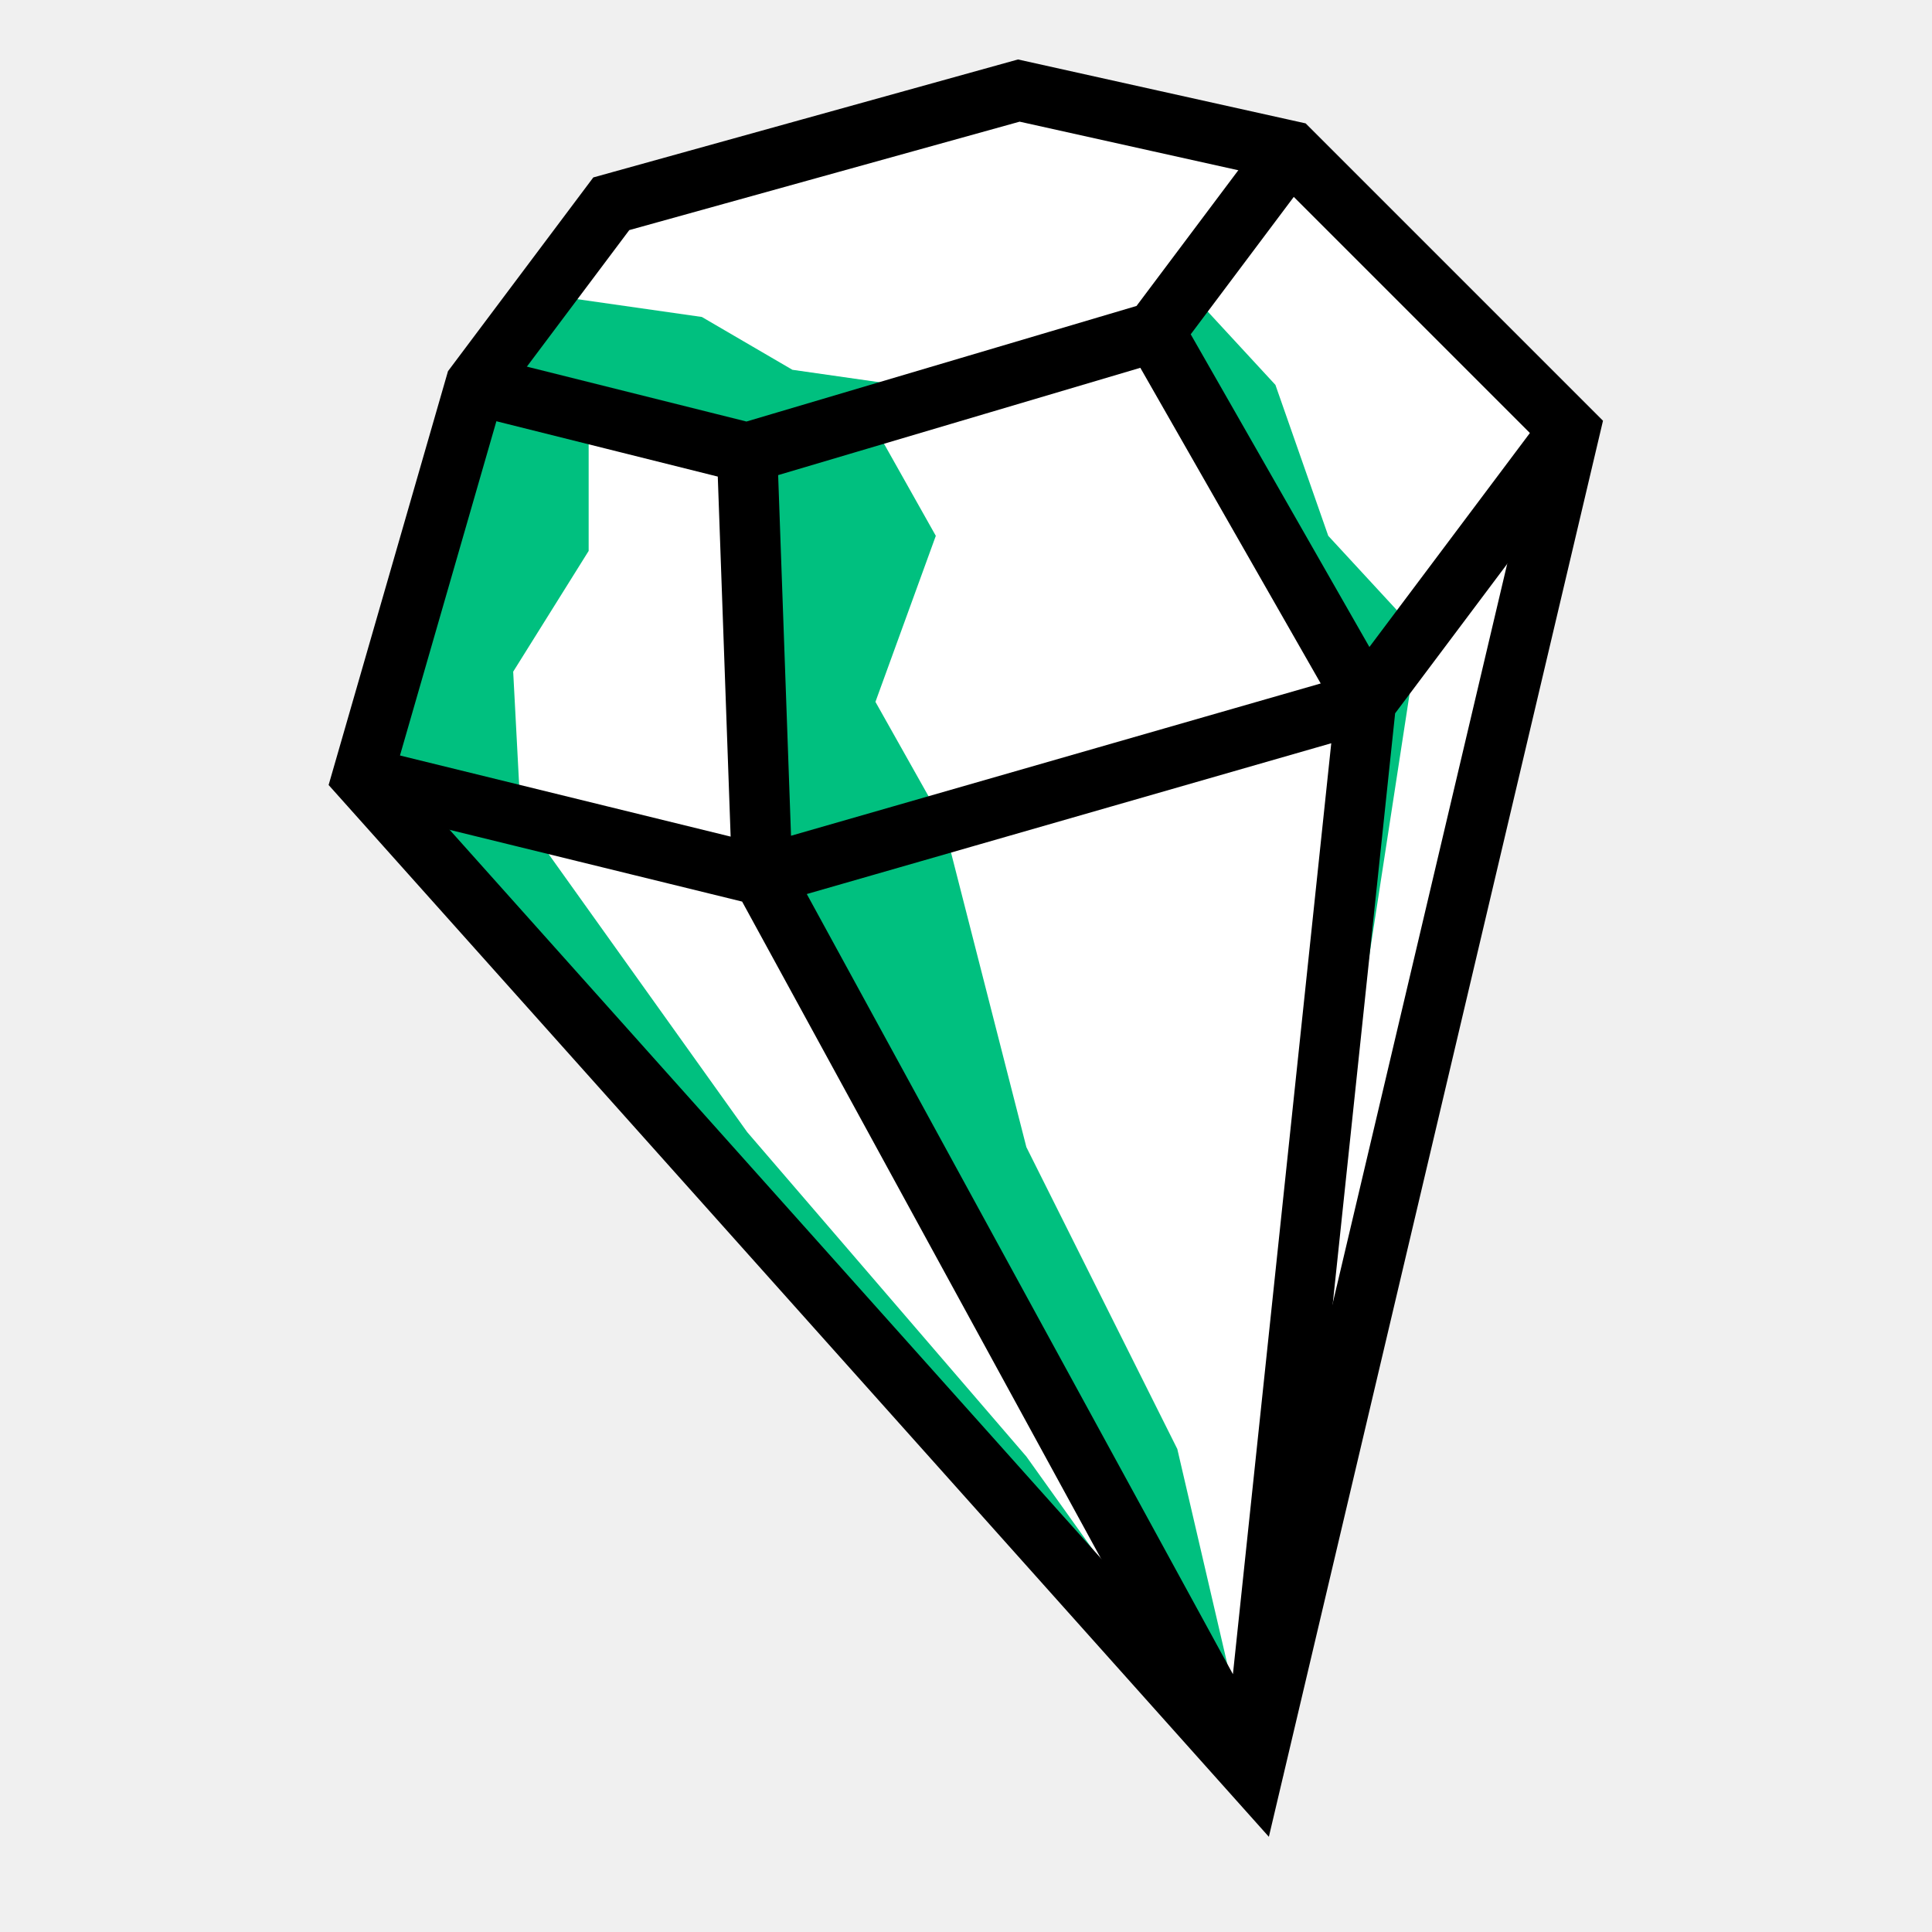
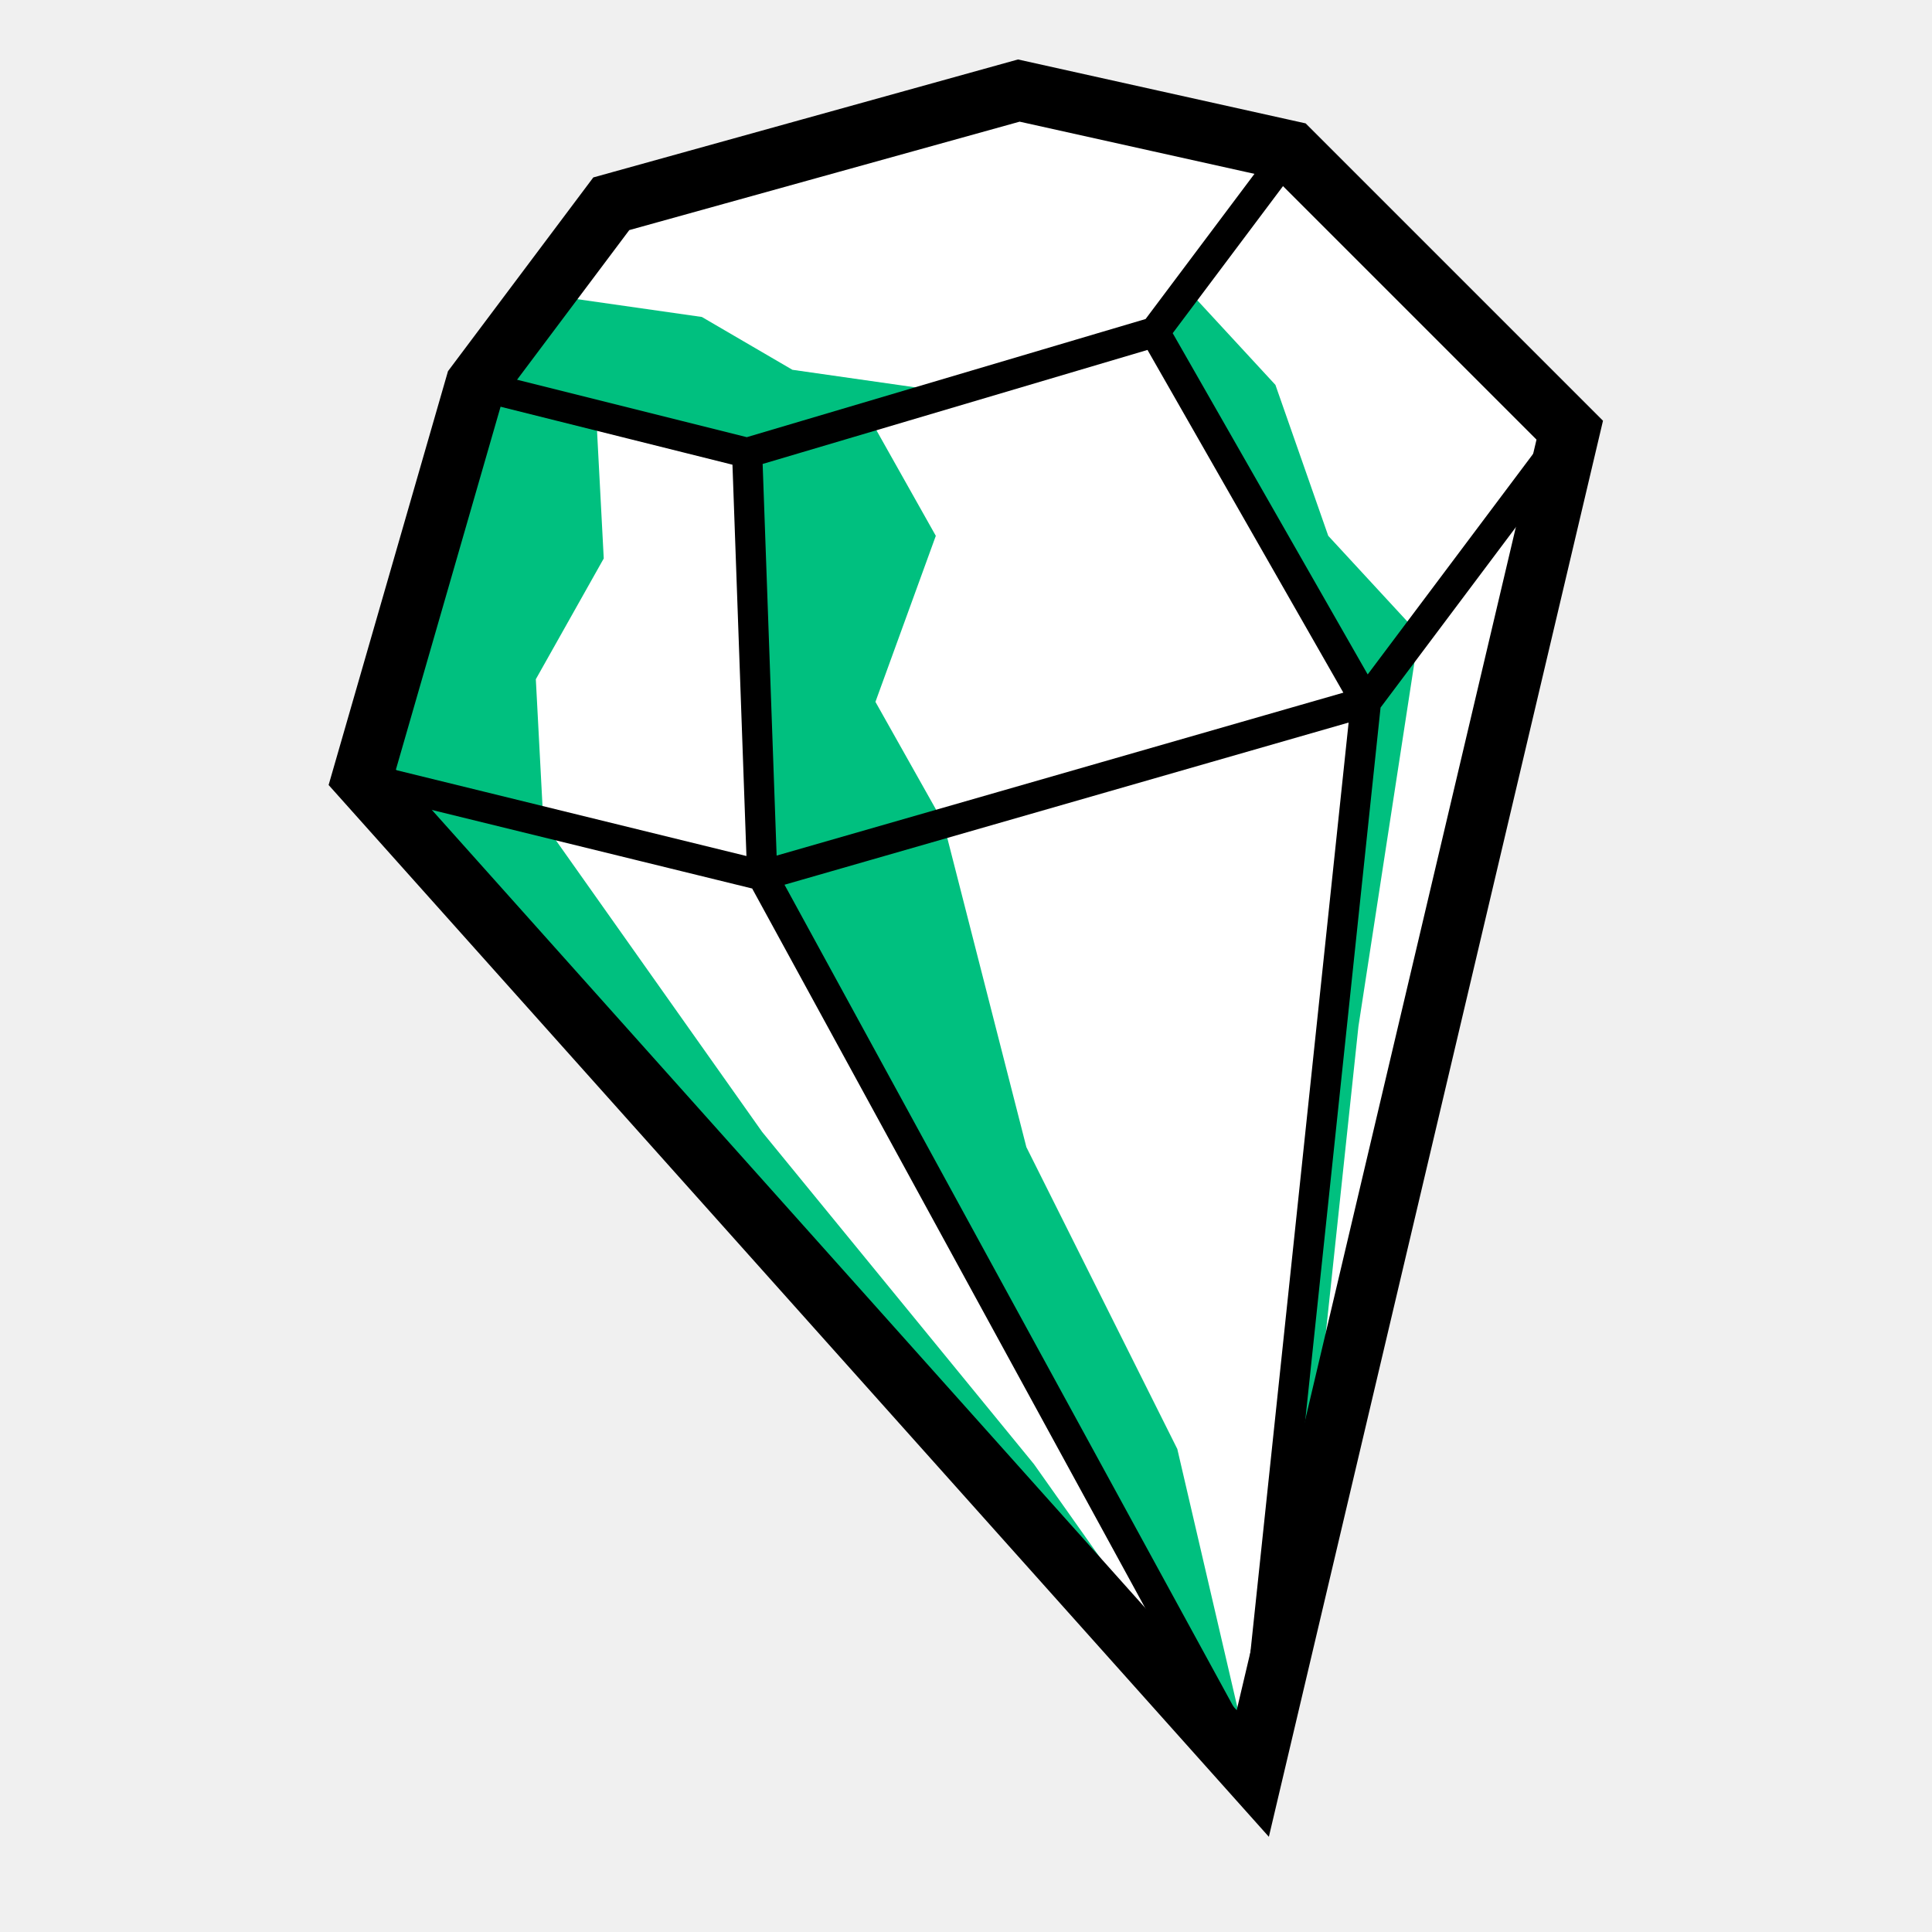
<svg xmlns="http://www.w3.org/2000/svg" width="100%" height="100%" viewBox="0 0 32 32" preserveAspectRatio="xMidYMid meet" version="1.1">
  <path stroke="none" fill="#ffffff" d="M 21.375,2.5 L 16.875,1.5 L 10.125,3.375 L 7.875,6.375 L 6,12.875 L 20.75,29.375 L 26,7.125 Z " />
  <path stroke="none" fill="#00c07f" d="M 7.875,6.375 L 12.375,7.5 L 15.75,6.5 L 13.125,6.125 L 11.625,5.25 L 9,4.875 Z " />
-   <path stroke="none" fill="#00c07f" d="M 7.875,6.375 L 6,12.875 L 8.625,13.5 L 8.5,11.125 L 9.75,9.125 L 9.75,6.75 Z " />
+   <path stroke="none" fill="#00c07f" d="M 7.875,6.375 L 6,12.875 L 9,13.625 L 8.875,11.25 L 10,9.25 L 9.875,6.875 Z " />
  <path stroke="none" fill="#00c07f" d="M 12.375,7.5 L 12.625,14.5 L 15.625,13.625 L 14.5,11.625 L 15.5,8.875 L 14.375,6.875 Z " />
  <path stroke="none" fill="#00c07f" d="M 19.125,5.5 L 22.625,11.625 L 23.5,10.5 L 22,8.875 L 21.125,6.375 L 19.625,4.75 Z " />
  <path stroke="none" fill="#00c07f" d="M 20.75,29.375 L 22.625,11.625 L 23.5,10.5 L 22.5,17 L 21.875,22.875 L 20.75,29.375 Z " />
  <path stroke="none" fill="#00c07f" d="M 20.75,29.375 L 12.625,14.5 L 15.625,13.625 L 17,19 L 19.5,24 L 20.75,29.375 Z " />
-   <path stroke="none" fill="#00c07f" d="M 20.75,29.375 L 6,12.875 L 8.625,13.5 L 12.375,18.75 L 17,24.125 L 20.75,29.375 Z " />
-   <path stroke="#000000" stroke-width="1" fill="none" d="M 21.375,2.5 L 19.125,5.5 L 12.375,7.5 L 7.875,6.375 M 19.125,5.5 L 22.625,11.625 L 20.75,29.375 M 12.375,7.5 L 12.625,14.5 L 20.75,29.375 M 6,12.875 L 12.625,14.5 L 22.625,11.625 L 26,7.125 " />
+   <path stroke="none" fill="#00c07f" d="M 20.75,29.375 L 6,12.875 L 9,13.625 L 12.625,18.75 L 17.125,24.25 L 20.75,29.375 Z " />
+   <path stroke="#000000" stroke-width="0.5" fill="none" d="M 21.375,2.5 L 19.125,5.5 L 12.375,7.5 L 7.875,6.375 M 19.125,5.5 L 22.625,11.625 L 20.75,29.375 M 12.375,7.5 L 12.625,14.5 L 20.75,29.375 M 6,12.875 L 12.625,14.5 L 22.625,11.625 L 26,7.125 " />
  <path stroke="#000000" stroke-width="1" fill="none" d="M 21.375,2.5 L 16.875,1.5 L 10.125,3.375 L 7.875,6.375 L 6,12.875 L 20.75,29.375 L 26,7.125 Z " />
</svg>
